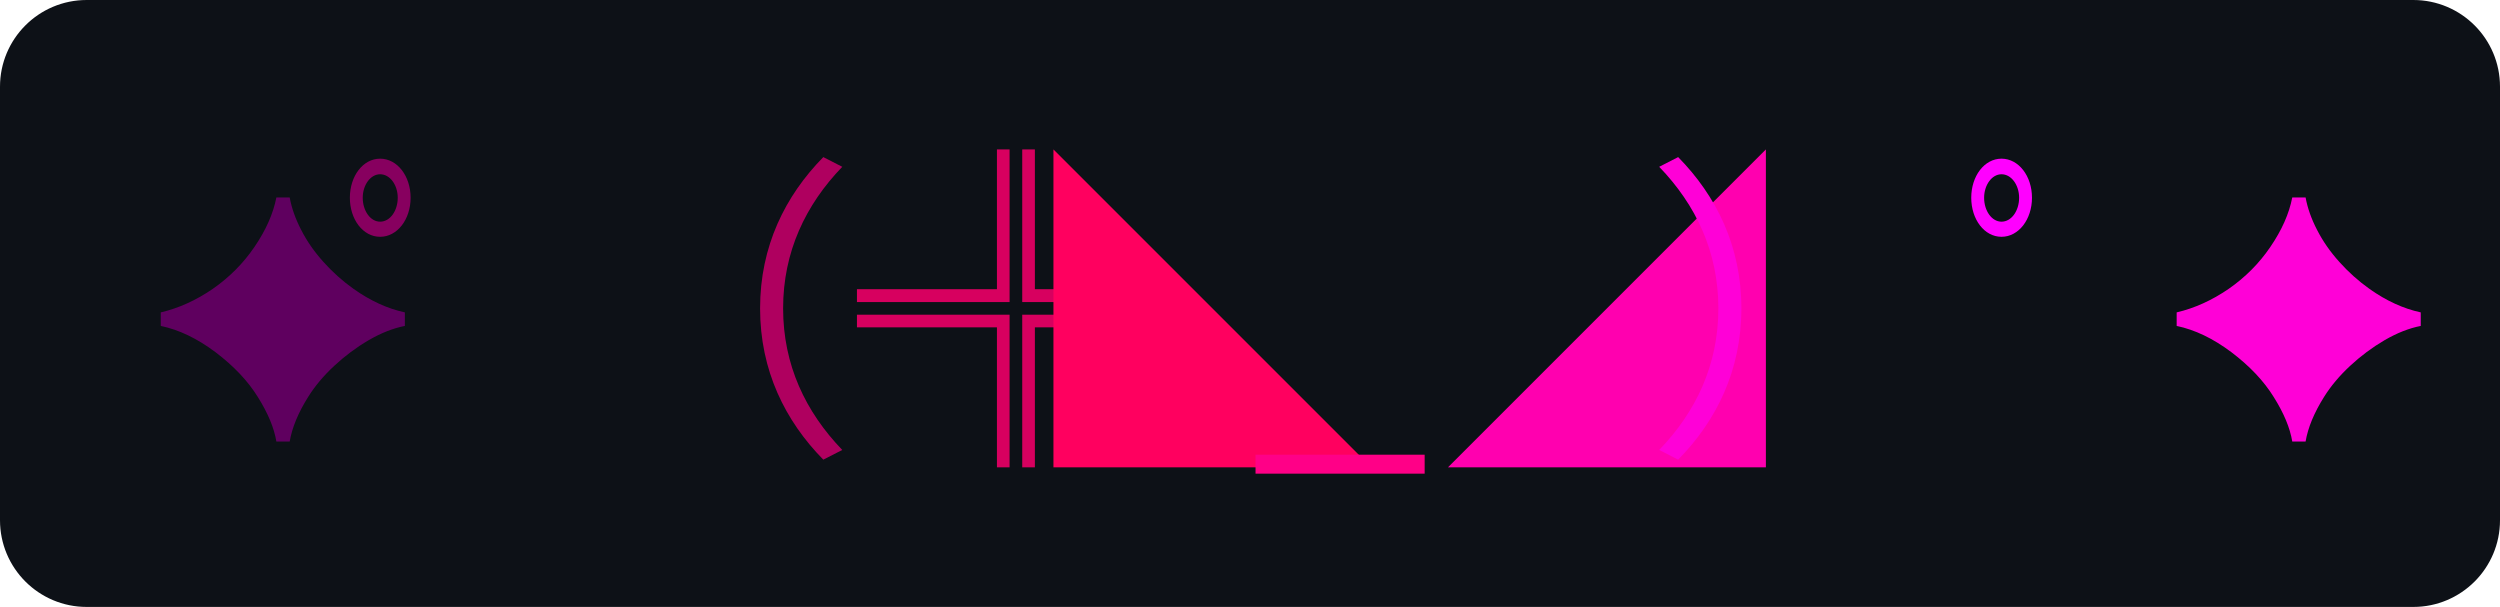
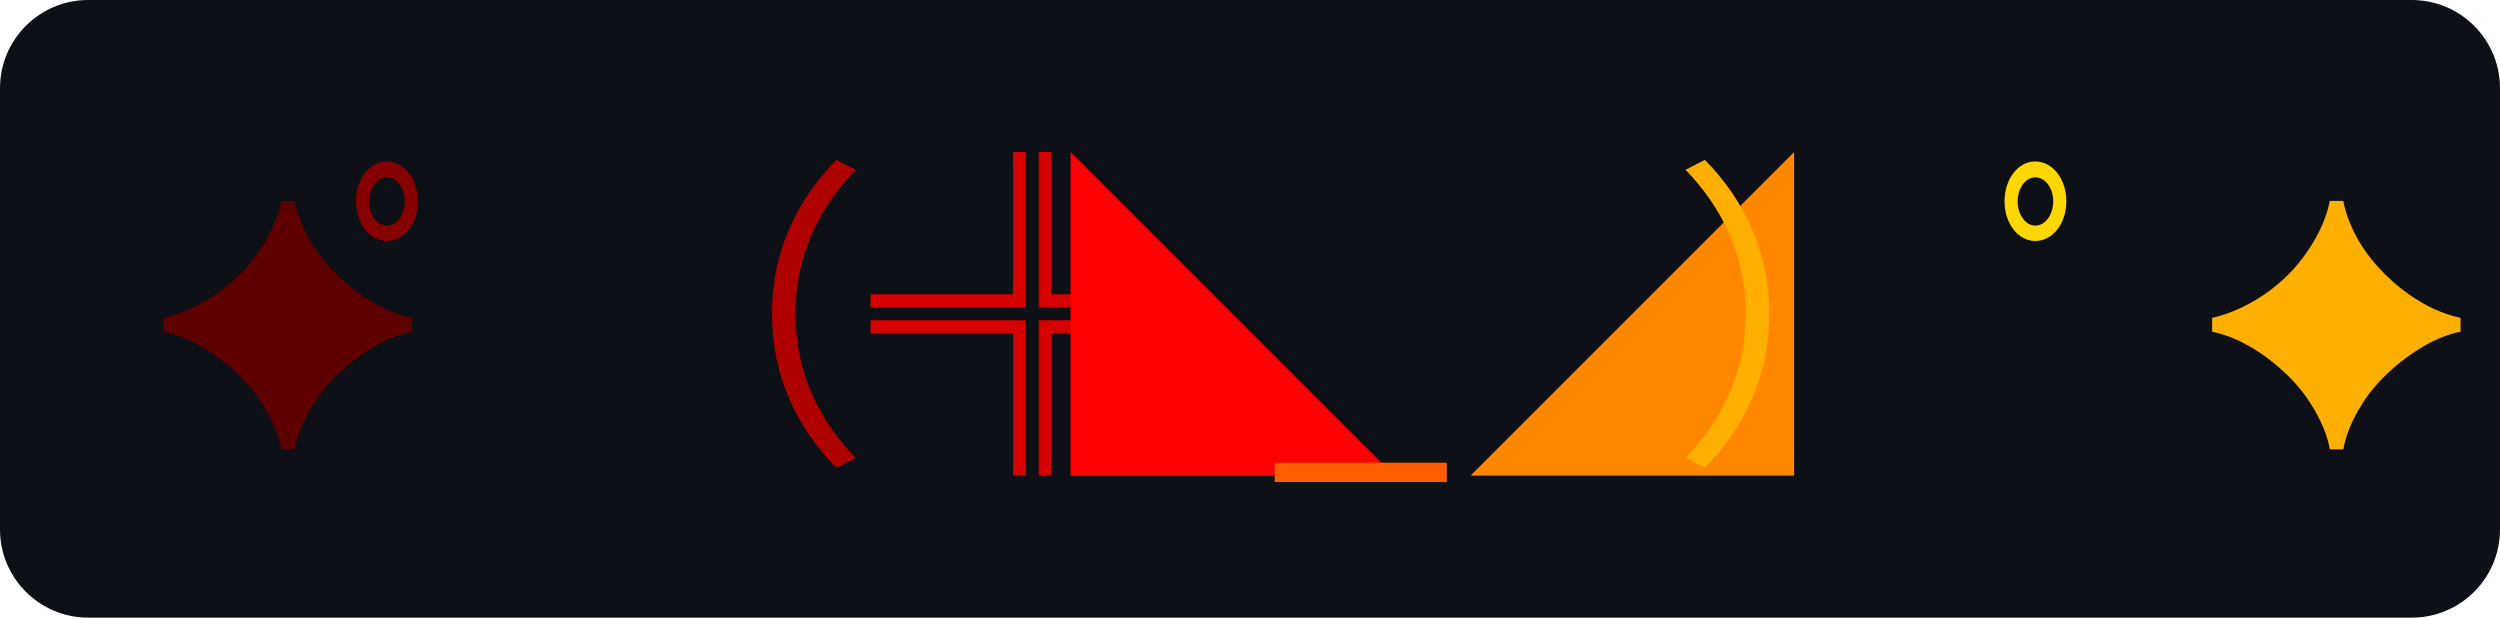
- <svg xmlns="http://www.w3.org/2000/svg" width="173" height="42" viewBox="0 0 173 42" role="img">
+ <svg xmlns="http://www.w3.org/2000/svg" width="170" height="42" viewBox="0 0 170 42" role="img">
  <rect width="100%" height="100%" rx="6" fill="#0d1117" />
  <g font-family="'Segoe UI Symbol','Malgun Gothic','Noto Sans CJK KR','Apple SD Gothic Neo','Noto Sans Symbols 2','DejaVu Sans',monospace" font-size="22" dominant-baseline="middle">
-     <text x="10.0" y="22.0" fill="#5f005f">✦</text>
-     <text x="23.6" y="22.0" fill="#87005f">ﾟ</text>
-     <text x="37.3" y="22.0" fill="#af005f">（</text>
-     <text x="59.3" y="22.0" fill="#d7005f">╬</text>
-     <text x="72.9" y="22.0" fill="#ff005f">◣</text>
-     <text x="86.6" y="22.0" fill="#ff0087">_</text>
-     <text x="100.2" y="22.0" fill="#ff00af">◢</text>
-     <text x="113.8" y="22.0" fill="#ff00d7">）</text>
-     <text x="135.8" y="22.0" fill="#ff00ff">ﾟ</text>
-     <text x="149.5" y="22.0" fill="#ff00d7">✦</text>
+     <text x="10.0" y="22.0" fill="#5f0000">✦</text>
+     <text x="23.6" y="22.0" fill="#870000">ﾟ</text>
+     <text x="37.2" y="22.0" fill="#af0000">（</text>
+     <text x="59.2" y="22.0" fill="#d70000">╬</text>
+     <text x="72.8" y="22.0" fill="#ff0000">◣</text>
+     <text x="86.4" y="22.0" fill="#ff5f00">_</text>
+     <text x="100.0" y="22.0" fill="#ff8700">◢</text>
+     <text x="113.6" y="22.0" fill="#ffaf00">）</text>
+     <text x="135.7" y="22.0" fill="#ffd700">ﾟ</text>
+     <text x="149.3" y="22.0" fill="#ffaf00">✦</text>
  </g>
</svg>
